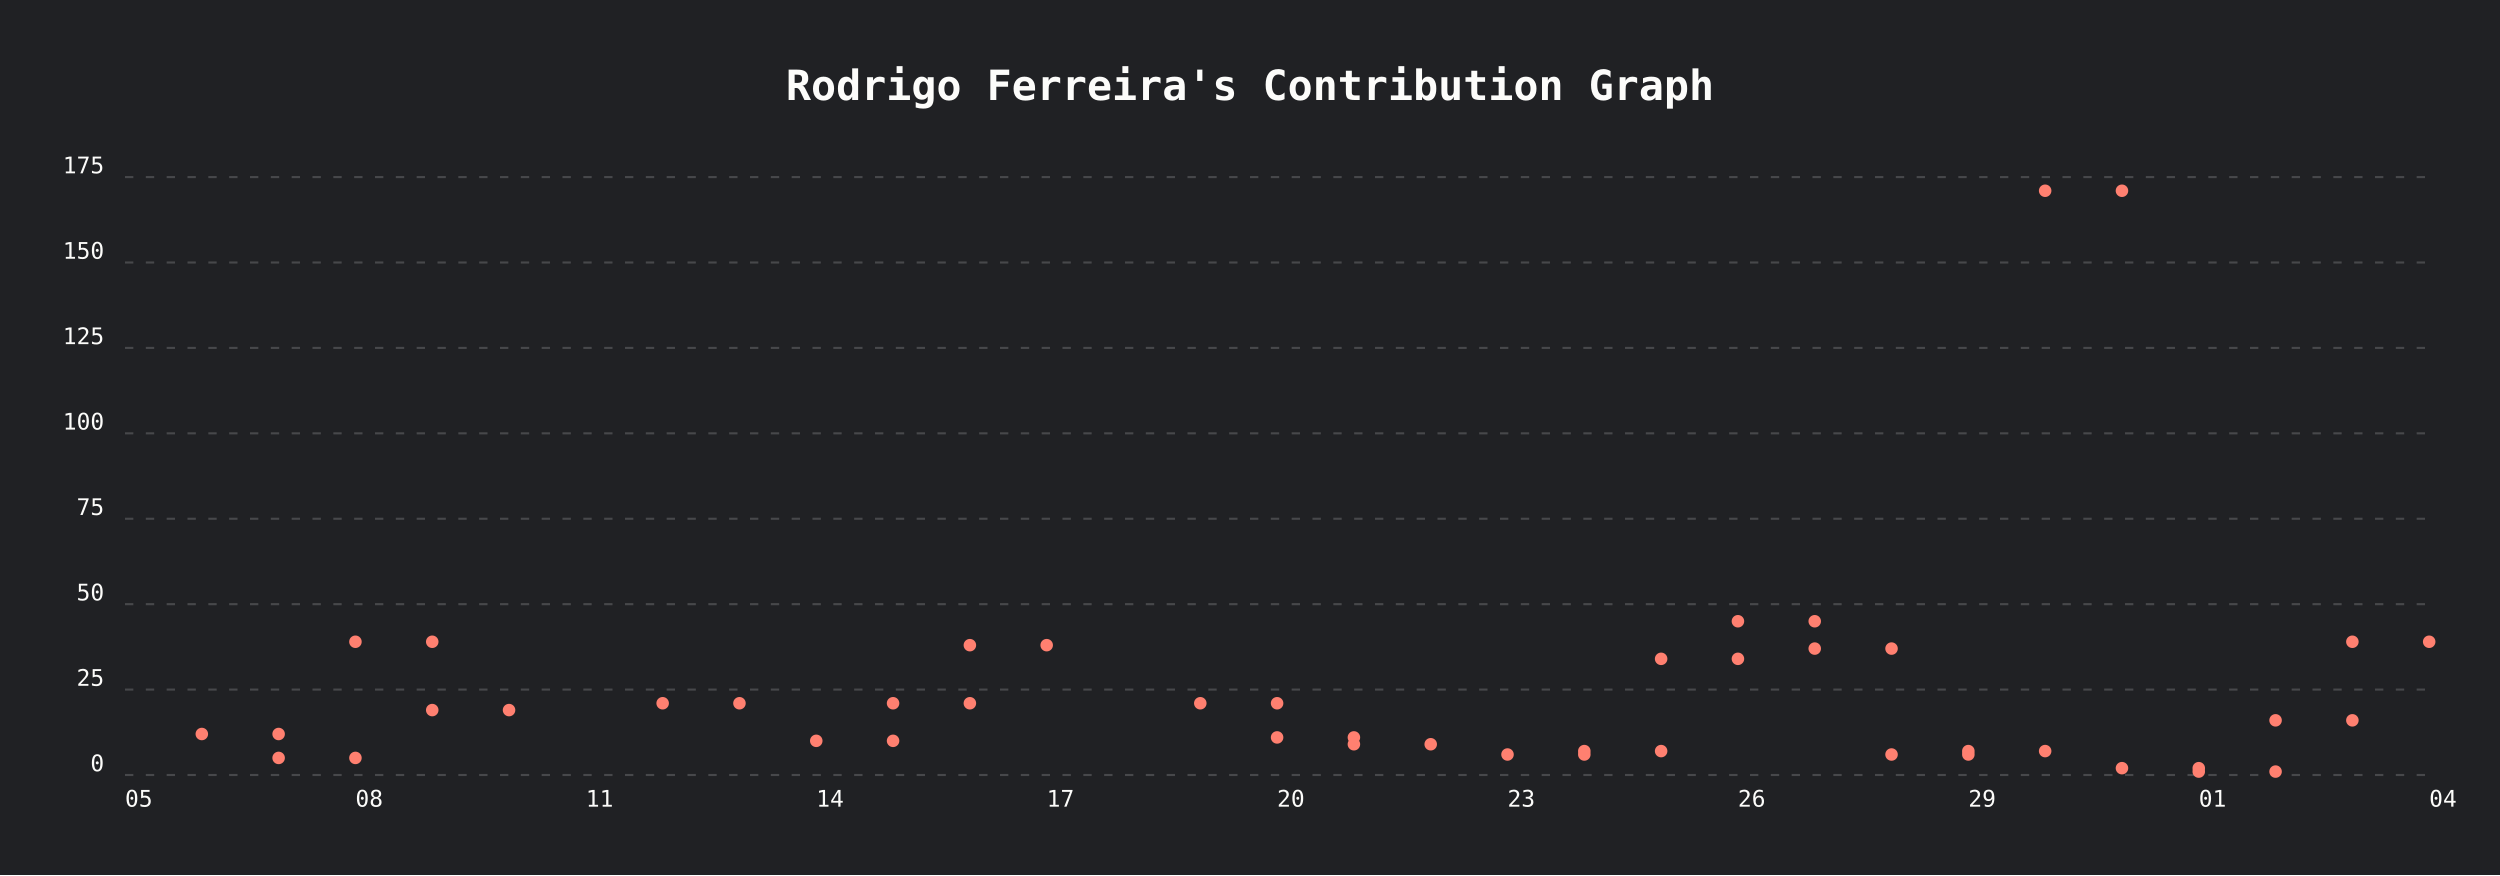
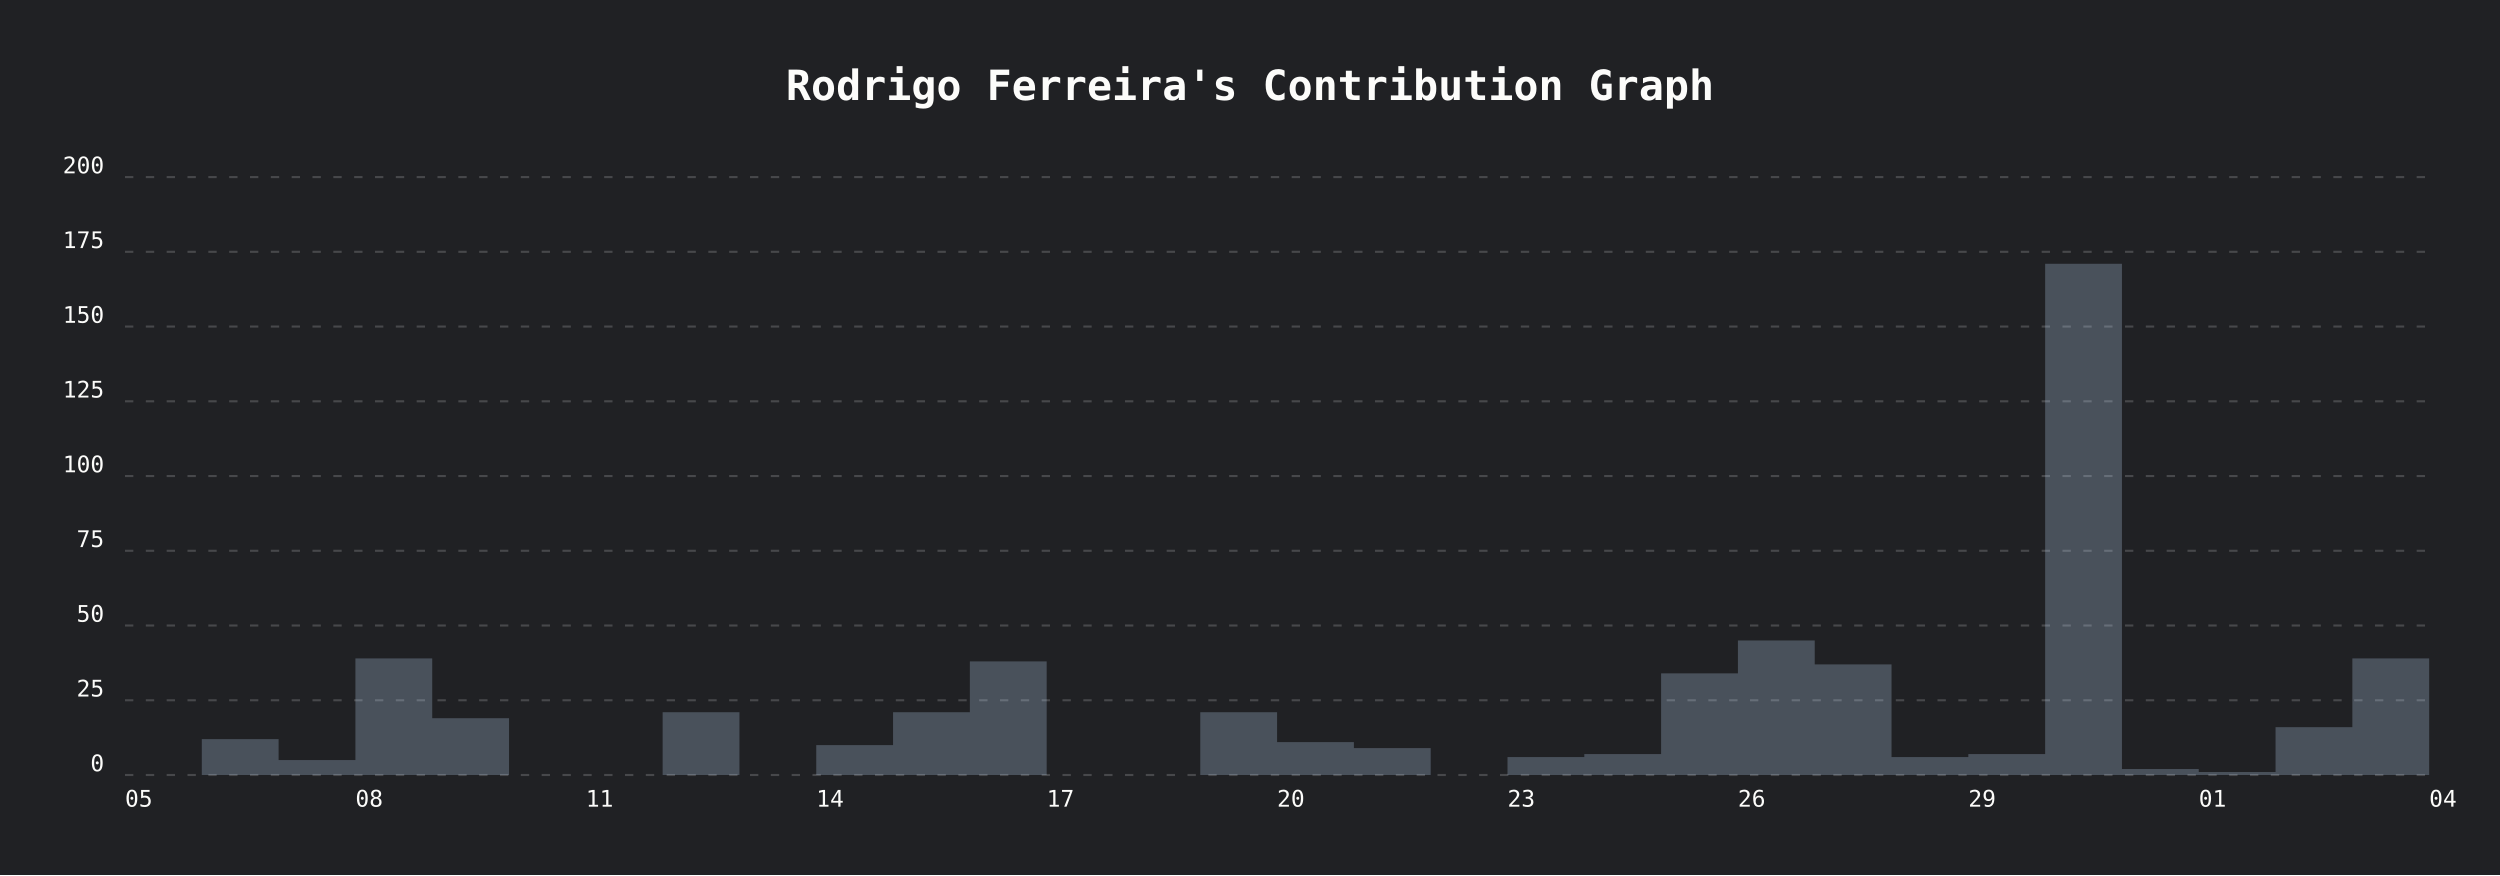
<svg xmlns="http://www.w3.org/2000/svg" xmlns:ns1="http://gionkunz.github.com/chartist-js/ct" class="ct-chart-line" width="1200" height="420" viewBox="0 0 1200 420" role="img" aria-label="Rodrigo Ferreira's Contribution Graph">
  <rect class="graph-background" x="0" y="0" width="1200" height="420" rx="0" fill="#202124" />
  <g class="ct-grids">
    <line class="ct-grid ct-vertical" y1="372" y2="372" x1="60" x2="1166" />
-     <line class="ct-grid ct-vertical" y1="331" y2="331" x1="60" x2="1166" />
-     <line class="ct-grid ct-vertical" y1="290" y2="290" x1="60" x2="1166" />
-     <line class="ct-grid ct-vertical" y1="249" y2="249" x1="60" x2="1166" />
-     <line class="ct-grid ct-vertical" y1="208" y2="208" x1="60" x2="1166" />
-     <line class="ct-grid ct-vertical" y1="167" y2="167" x1="60" x2="1166" />
-     <line class="ct-grid ct-vertical" y1="126" y2="126" x1="60" x2="1166" />
+     <line class="ct-grid ct-vertical" y1="336.125" y2="336.125" x1="60" x2="1166" />
+     <line class="ct-grid ct-vertical" y1="300.25" y2="300.25" x1="60" x2="1166" />
+     <line class="ct-grid ct-vertical" y1="264.375" y2="264.375" x1="60" x2="1166" />
+     <line class="ct-grid ct-vertical" y1="228.5" y2="228.5" x1="60" x2="1166" />
+     <line class="ct-grid ct-vertical" y1="192.625" y2="192.625" x1="60" x2="1166" />
+     <line class="ct-grid ct-vertical" y1="156.75" y2="156.75" x1="60" x2="1166" />
+     <line class="ct-grid ct-vertical" y1="120.875" y2="120.875" x1="60" x2="1166" />
    <line class="ct-grid ct-vertical" y1="85" y2="85" x1="60" x2="1166" />
  </g>
  <g>
    <g class="ct-series ct-series-a" ns1:series-name="contributions">
-       <path class="ct-line" d="M60,372L96.867,372L96.867,352.32L133.733,352.32L133.733,363.8L170.6,363.8L170.6,308.04L207.467,308.04L207.467,340.84L244.333,340.84L244.333,372L281.2,372L281.2,372L318.067,372L318.067,337.56L354.933,337.56L354.933,372L391.8,372L391.8,355.6L428.667,355.6L428.667,337.56L465.533,337.56L465.533,309.68L502.4,309.68L502.4,372L539.267,372L539.267,372L576.133,372L576.133,337.56L613,337.56L613,353.96L649.867,353.96L649.867,357.24L686.733,357.24L686.733,372L723.6,372L723.6,362.16L760.467,362.16L760.467,360.52L797.333,360.52L797.333,316.24L834.2,316.24L834.2,298.2L871.067,298.2L871.067,311.32L907.933,311.32L907.933,362.16L944.8,362.16L944.8,360.52L981.667,360.52L981.667,91.56L1018.533,91.56L1018.533,368.72L1055.4,368.72L1055.4,370.36L1092.267,370.36L1092.267,345.76L1129.133,345.76L1129.133,308.04L1166,308.04L1166,372" />
-       <line class="ct-point graph-point-active" x1="96.867" y1="352.32" x2="96.877" y2="352.32" ns1:value="12" />
-       <line class="ct-point graph-point-active" x1="133.733" y1="352.32" x2="133.743" y2="352.32" ns1:value="12" />
-       <line class="ct-point graph-point-active" x1="133.733" y1="363.8" x2="133.743" y2="363.8" ns1:value="5" />
-       <line class="ct-point graph-point-active" x1="170.6" y1="363.8" x2="170.61" y2="363.8" ns1:value="5" />
-       <line class="ct-point graph-point-active" x1="170.6" y1="308.04" x2="170.61" y2="308.04" ns1:value="39" />
-       <line class="ct-point graph-point-active" x1="207.467" y1="308.04" x2="207.477" y2="308.04" ns1:value="39" />
-       <line class="ct-point graph-point-active" x1="207.467" y1="340.84" x2="207.477" y2="340.84" ns1:value="19" />
-       <line class="ct-point graph-point-active" x1="244.333" y1="340.84" x2="244.343" y2="340.84" ns1:value="19" />
-       <line class="ct-point graph-point-active" x1="318.067" y1="337.56" x2="318.077" y2="337.56" ns1:value="21" />
-       <line class="ct-point graph-point-active" x1="354.933" y1="337.56" x2="354.943" y2="337.56" ns1:value="21" />
-       <line class="ct-point graph-point-active" x1="391.8" y1="355.6" x2="391.81" y2="355.6" ns1:value="10" />
-       <line class="ct-point graph-point-active" x1="428.667" y1="355.6" x2="428.677" y2="355.6" ns1:value="10" />
-       <line class="ct-point graph-point-active" x1="428.667" y1="337.56" x2="428.677" y2="337.56" ns1:value="21" />
-       <line class="ct-point graph-point-active" x1="465.533" y1="337.56" x2="465.543" y2="337.56" ns1:value="21" />
-       <line class="ct-point graph-point-active" x1="465.533" y1="309.68" x2="465.543" y2="309.68" ns1:value="38" />
-       <line class="ct-point graph-point-active" x1="502.4" y1="309.68" x2="502.41" y2="309.68" ns1:value="38" />
-       <line class="ct-point graph-point-active" x1="576.133" y1="337.56" x2="576.143" y2="337.56" ns1:value="21" />
-       <line class="ct-point graph-point-active" x1="613" y1="337.56" x2="613.01" y2="337.56" ns1:value="21" />
-       <line class="ct-point graph-point-active" x1="613" y1="353.96" x2="613.01" y2="353.96" ns1:value="11" />
-       <line class="ct-point graph-point-active" x1="649.867" y1="353.96" x2="649.877" y2="353.96" ns1:value="11" />
-       <line class="ct-point graph-point-active" x1="649.867" y1="357.24" x2="649.877" y2="357.24" ns1:value="9" />
-       <line class="ct-point graph-point-active" x1="686.733" y1="357.24" x2="686.743" y2="357.24" ns1:value="9" />
-       <line class="ct-point graph-point-active" x1="723.6" y1="362.16" x2="723.61" y2="362.16" ns1:value="6" />
-       <line class="ct-point graph-point-active" x1="760.467" y1="362.16" x2="760.477" y2="362.16" ns1:value="6" />
-       <line class="ct-point graph-point-active" x1="760.467" y1="360.52" x2="760.477" y2="360.52" ns1:value="7" />
-       <line class="ct-point graph-point-active" x1="797.333" y1="360.52" x2="797.343" y2="360.52" ns1:value="7" />
-       <line class="ct-point graph-point-active" x1="797.333" y1="316.24" x2="797.343" y2="316.24" ns1:value="34" />
-       <line class="ct-point graph-point-active" x1="834.2" y1="316.24" x2="834.21" y2="316.24" ns1:value="34" />
-       <line class="ct-point graph-point-active" x1="834.2" y1="298.2" x2="834.21" y2="298.2" ns1:value="45" />
-       <line class="ct-point graph-point-active" x1="871.067" y1="298.2" x2="871.077" y2="298.2" ns1:value="45" />
-       <line class="ct-point graph-point-active" x1="871.067" y1="311.32" x2="871.077" y2="311.32" ns1:value="37" />
-       <line class="ct-point graph-point-active" x1="907.933" y1="311.32" x2="907.943" y2="311.32" ns1:value="37" />
-       <line class="ct-point graph-point-active" x1="907.933" y1="362.16" x2="907.943" y2="362.16" ns1:value="6" />
-       <line class="ct-point graph-point-active" x1="944.8" y1="362.16" x2="944.81" y2="362.16" ns1:value="6" />
-       <line class="ct-point graph-point-active" x1="944.8" y1="360.52" x2="944.81" y2="360.52" ns1:value="7" />
-       <line class="ct-point graph-point-active" x1="981.667" y1="360.52" x2="981.677" y2="360.52" ns1:value="7" />
-       <line class="ct-point graph-point-active" x1="981.667" y1="91.56" x2="981.677" y2="91.56" ns1:value="171" />
-       <line class="ct-point graph-point-active" x1="1018.533" y1="91.56" x2="1018.543" y2="91.56" ns1:value="171" />
-       <line class="ct-point graph-point-active" x1="1018.533" y1="368.72" x2="1018.543" y2="368.72" ns1:value="2" />
-       <line class="ct-point graph-point-active" x1="1055.4" y1="368.72" x2="1055.41" y2="368.72" ns1:value="2" />
-       <line class="ct-point graph-point-active" x1="1055.4" y1="370.36" x2="1055.41" y2="370.36" ns1:value="1" />
-       <line class="ct-point graph-point-active" x1="1092.267" y1="370.36" x2="1092.277" y2="370.36" ns1:value="1" />
-       <line class="ct-point graph-point-active" x1="1092.267" y1="345.76" x2="1092.277" y2="345.76" ns1:value="16" />
-       <line class="ct-point graph-point-active" x1="1129.133" y1="345.76" x2="1129.143" y2="345.76" ns1:value="16" />
-       <line class="ct-point graph-point-active" x1="1129.133" y1="308.04" x2="1129.143" y2="308.04" ns1:value="39" />
-       <line class="ct-point graph-point-active" x1="1166" y1="308.04" x2="1166.01" y2="308.04" ns1:value="39" />
+       <path class="ct-area" d="M60,372L60,372L96.867,372L96.867,354.78L133.733,354.78L133.733,364.825L170.6,364.825L170.6,316.035L207.467,316.035L207.467,344.735L244.333,344.735L244.333,372L281.2,372L281.2,372L318.067,372L318.067,341.865L354.933,341.865L354.933,372L391.8,372L391.8,357.65L428.667,357.65L428.667,341.865L465.533,341.865L465.533,317.47L502.4,317.47L502.4,372L539.267,372L539.267,372L576.133,372L576.133,341.865L613,341.865L613,356.215L649.867,356.215L649.867,359.085L686.733,359.085L686.733,372L723.6,372L723.6,363.39L760.467,363.39L760.467,361.955L797.333,361.955L797.333,323.21L834.2,323.21L834.2,307.425L871.067,307.425L871.067,318.905L907.933,318.905L907.933,363.39L944.8,363.39L944.8,361.955L981.667,361.955L981.667,126.615L1018.533,126.615L1018.533,369.13L1055.4,369.13L1055.4,370.565L1092.267,370.565L1092.267,349.04L1129.133,349.04L1129.133,316.035L1166,316.035L1166,372L1166,372Z" />
+       <path class="ct-line" d="M60,372L96.867,372L96.867,354.78L133.733,354.78L133.733,364.825L170.6,364.825L170.6,316.035L207.467,316.035L207.467,344.735L244.333,344.735L244.333,372L281.2,372L281.2,372L318.067,372L318.067,341.865L354.933,341.865L354.933,372L391.8,372L391.8,357.65L428.667,357.65L428.667,341.865L465.533,341.865L465.533,317.47L502.4,317.47L502.4,372L539.267,372L539.267,372L576.133,372L576.133,341.865L613,341.865L613,356.215L649.867,356.215L649.867,359.085L686.733,359.085L686.733,372L723.6,372L723.6,363.39L760.467,363.39L760.467,361.955L797.333,361.955L797.333,323.21L834.2,323.21L834.2,307.425L871.067,307.425L871.067,318.905L907.933,318.905L907.933,363.39L944.8,363.39L944.8,361.955L981.667,361.955L981.667,126.615L1018.533,126.615L1018.533,369.13L1055.4,369.13L1055.4,370.565L1092.267,370.565L1092.267,349.04L1129.133,349.04L1129.133,316.035L1166,316.035L1166,372" />
    </g>
  </g>
  <g class="ct-labels">
    <text class="ct-label ct-horizontal ct-end" x="60" y="387.2" text-anchor="start">
      <tspan x="60" y="387.2">05</tspan>
    </text>
    <text class="ct-label ct-horizontal ct-end" x="170.6" y="387.2" text-anchor="start">
      <tspan x="170.6" y="387.2">08</tspan>
    </text>
    <text class="ct-label ct-horizontal ct-end" x="281.2" y="387.2" text-anchor="start">
      <tspan x="281.2" y="387.2">11</tspan>
    </text>
    <text class="ct-label ct-horizontal ct-end" x="391.8" y="387.2" text-anchor="start">
      <tspan x="391.8" y="387.2">14</tspan>
    </text>
    <text class="ct-label ct-horizontal ct-end" x="502.4" y="387.2" text-anchor="start">
      <tspan x="502.4" y="387.2">17</tspan>
    </text>
    <text class="ct-label ct-horizontal ct-end" x="613" y="387.2" text-anchor="start">
      <tspan x="613" y="387.2">20</tspan>
    </text>
    <text class="ct-label ct-horizontal ct-end" x="723.6" y="387.2" text-anchor="start">
      <tspan x="723.6" y="387.2">23</tspan>
    </text>
    <text class="ct-label ct-horizontal ct-end" x="834.2" y="387.2" text-anchor="start">
      <tspan x="834.2" y="387.2">26</tspan>
    </text>
    <text class="ct-label ct-horizontal ct-end" x="944.8" y="387.2" text-anchor="start">
      <tspan x="944.8" y="387.2">29</tspan>
    </text>
    <text class="ct-label ct-horizontal ct-end" x="1055.4" y="387.2" text-anchor="start">
      <tspan x="1055.4" y="387.2">01</tspan>
    </text>
    <text class="ct-label ct-horizontal ct-end" x="1166" y="387.2" text-anchor="start">
      <tspan x="1166" y="387.2">04</tspan>
    </text>
    <text class="ct-label ct-vertical ct-start" x="50" y="370.2" text-anchor="end">
      <tspan x="50" y="370.2">0</tspan>
    </text>
-     <text class="ct-label ct-vertical ct-start" x="50" y="329.2" text-anchor="end">
-       <tspan x="50" y="329.2">25</tspan>
+     <text class="ct-label ct-vertical ct-start" x="50" y="334.33" text-anchor="end">
+       <tspan x="50" y="334.33">25</tspan>
    </text>
-     <text class="ct-label ct-vertical ct-start" x="50" y="288.2" text-anchor="end">
-       <tspan x="50" y="288.2">50</tspan>
+     <text class="ct-label ct-vertical ct-start" x="50" y="298.45" text-anchor="end">
+       <tspan x="50" y="298.45">50</tspan>
    </text>
-     <text class="ct-label ct-vertical ct-start" x="50" y="247.2" text-anchor="end">
-       <tspan x="50" y="247.2">75</tspan>
+     <text class="ct-label ct-vertical ct-start" x="50" y="262.58" text-anchor="end">
+       <tspan x="50" y="262.58">75</tspan>
    </text>
-     <text class="ct-label ct-vertical ct-start" x="50" y="206.2" text-anchor="end">
-       <tspan x="50" y="206.2">100</tspan>
+     <text class="ct-label ct-vertical ct-start" x="50" y="226.7" text-anchor="end">
+       <tspan x="50" y="226.7">100</tspan>
    </text>
-     <text class="ct-label ct-vertical ct-start" x="50" y="165.2" text-anchor="end">
-       <tspan x="50" y="165.2">125</tspan>
+     <text class="ct-label ct-vertical ct-start" x="50" y="190.83" text-anchor="end">
+       <tspan x="50" y="190.83">125</tspan>
    </text>
-     <text class="ct-label ct-vertical ct-start" x="50" y="124.2" text-anchor="end">
-       <tspan x="50" y="124.2">150</tspan>
+     <text class="ct-label ct-vertical ct-start" x="50" y="154.95" text-anchor="end">
+       <tspan x="50" y="154.95">150</tspan>
+     </text>
+     <text class="ct-label ct-vertical ct-start" x="50" y="119.08" text-anchor="end">
+       <tspan x="50" y="119.08">175</tspan>
    </text>
    <text class="ct-label ct-vertical ct-start" x="50" y="83.2" text-anchor="end">
-       <tspan x="50" y="83.2">175</tspan>
+       <tspan x="50" y="83.2">200</tspan>
    </text>
  </g>
  <text class="graph-title" x="600" y="48" text-anchor="middle" fill="#fcfcfa" font-size="20" font-weight="700">Rodrigo Ferreira's Contribution Graph</text>
  <rect class="graph-border" x="0.5" y="0.5" width="1199" height="419" rx="0" fill="none" stroke="#0000" stroke-width="1" />
-   <style>svg{overflow:hidden;font-family:VT323, monospace;}
- .ct-label{fill:#fcfcfa;color:#fcfcfa;font-size:11px;font-family:VT323, monospace;}
- .ct-grid{stroke:#fcfcfa;stroke-opacity:0.18;stroke-dasharray:4 6;}
- .ct-line{fill:none;stroke:#c4e3ff;stroke-width:2.8;stroke-linecap:round;stroke-linejoin:round;}
- .ct-point{stroke:#ff8070;stroke-width:6;stroke-linecap:round;}
- .ct-point.graph-point-empty{opacity:0.28;}
- .ct-area{fill:#c4e3ff;fill-opacity:0.22;}
- .ct-bar{stroke:#ff8070;stroke-width:23.69;stroke-linecap:round;}
- .ct-bar.graph-point-empty{opacity:0.28;}
- .graph-title{font-family:VT323, monospace;}
- .ct-line{stroke-dasharray:5000;stroke-dashoffset:5000;animation:activity-line-draw 6000ms ease-in-out forwards;}
- .ct-point,.ct-bar{animation:activity-mark-appear 700ms ease-out both;}
- @keyframes activity-line-draw{to{stroke-dashoffset:0;}}
- @keyframes activity-mark-appear{from{opacity:0.15;}to{opacity:1;}}
- @media(prefers-reduced-motion:reduce){.ct-line,.ct-point,.ct-bar{animation:none;opacity:1;stroke-dashoffset:0;}}</style>
+   <style>svg {
+   overflow: hidden;
+   font-family: VT323, monospace;
+ }
+ .ct-label {
+   fill: #fcfcfa;
+   color: #fcfcfa;
+   font-size: 11px;
+   font-family: VT323, monospace;
+ }
+ .ct-grid {
+   stroke: #fcfcfa;
+   stroke-opacity: 0.18;
+   stroke-dasharray: 4 6;
+ }
+ .ct-line {
+   fill: none;
+   stroke: #c4e3ff;
+   stroke-width: 2.4;
+   stroke-linecap: round;
+   stroke-linejoin: round;
+ }
+ .ct-point {
+   stroke: #ff8070;
+   stroke-width: 6;
+   stroke-linecap: round;
+ }
+ .ct-area {
+   fill: #c4e3ff;
+   fill-opacity: 0.25;
+ }
+ .ct-bar {
+   stroke: #ff8070;
+   stroke-width: 23.69;
+   stroke-linecap: butt;
+ }
+ .ct-point.graph-point-empty, .ct-bar.graph-point-empty {
+   opacity: 0.28;
+ }
+ .graph-title {
+   font-family: VT323, monospace;
+ }
+ .ct-line {
+   stroke-dasharray: 5000;
+   stroke-dashoffset: 5000;
+   animation: activity-line-draw 6000ms ease-in-out forwards;
+ }
+ .ct-point, .ct-bar {
+   animation: activity-mark-appear 700ms ease-out both;
+ }
+ @keyframes activity-line-draw {
+   to {
+     stroke-dashoffset: 0;
+   }
+ }
+ @keyframes activity-mark-appear {
+   from {
+     opacity: 0.15;
+   }
+ 
+   to {
+     opacity: 1;
+   }
+ }
+ @media (prefers-reduced-motion: reduce) {
+   .ct-line,
+   .ct-point,
+   .ct-bar {
+     animation: none;
+     opacity: 1;
+     stroke-dashoffset: 0;
+   }
+ }</style>
</svg>
